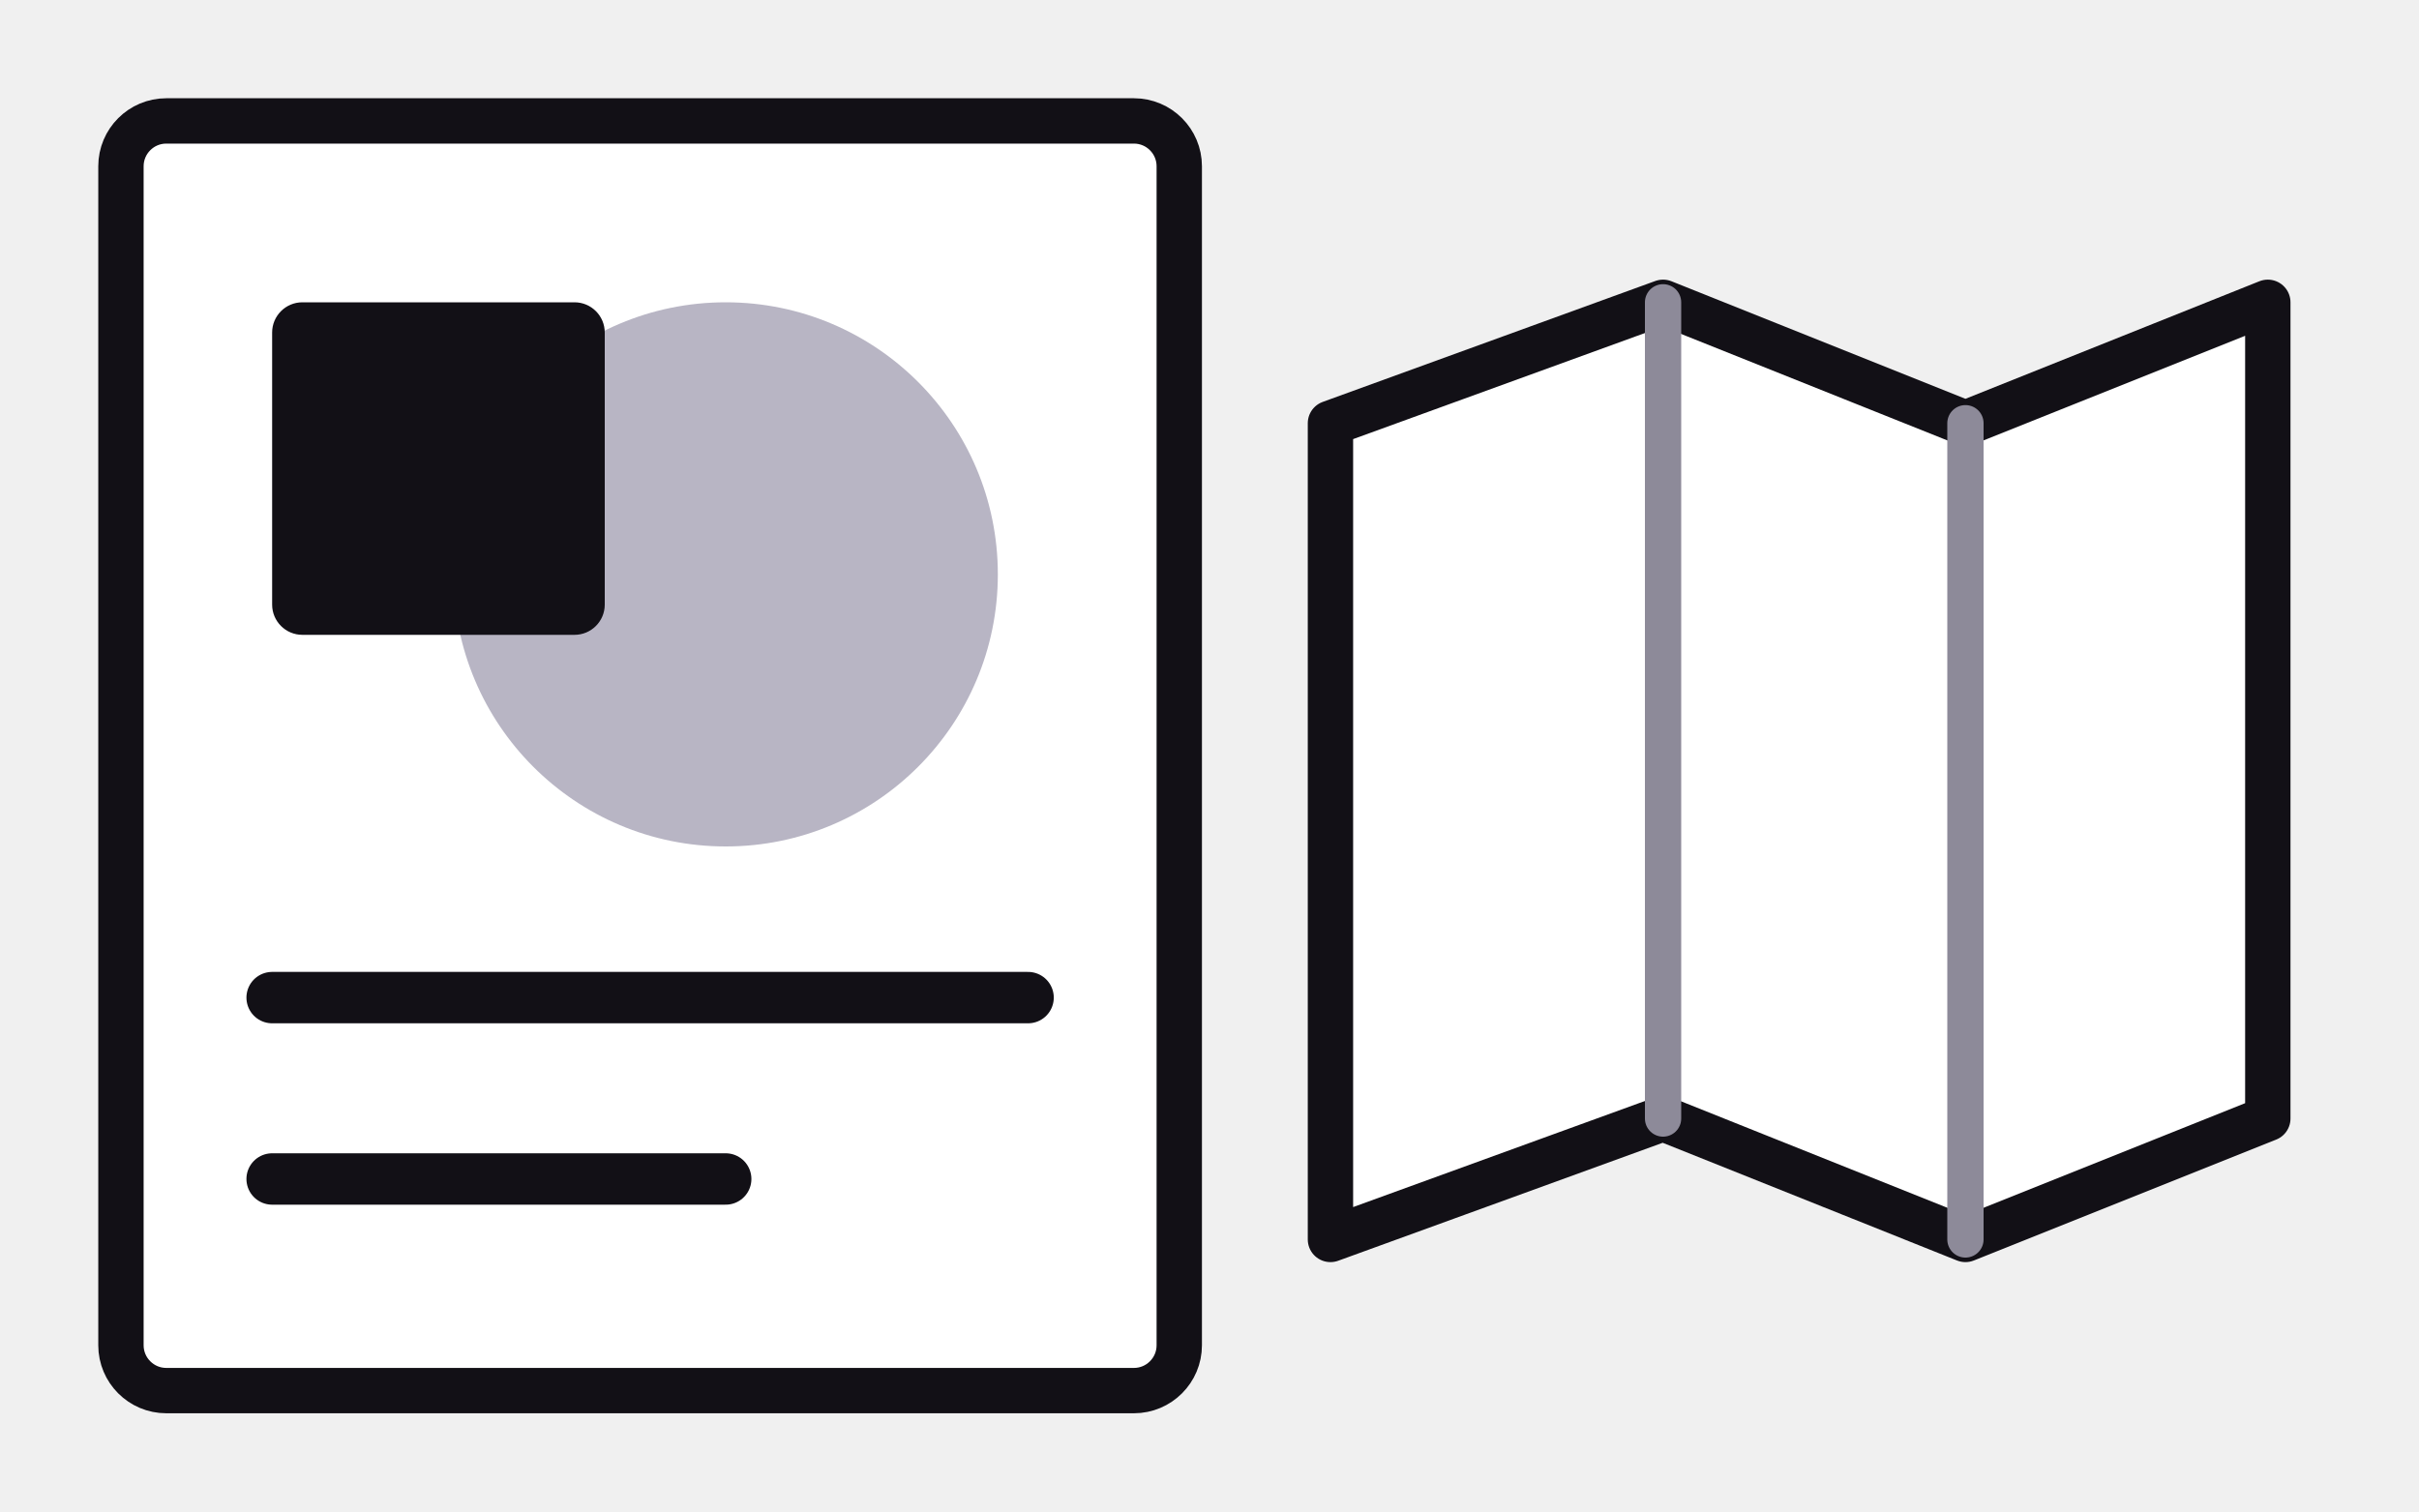
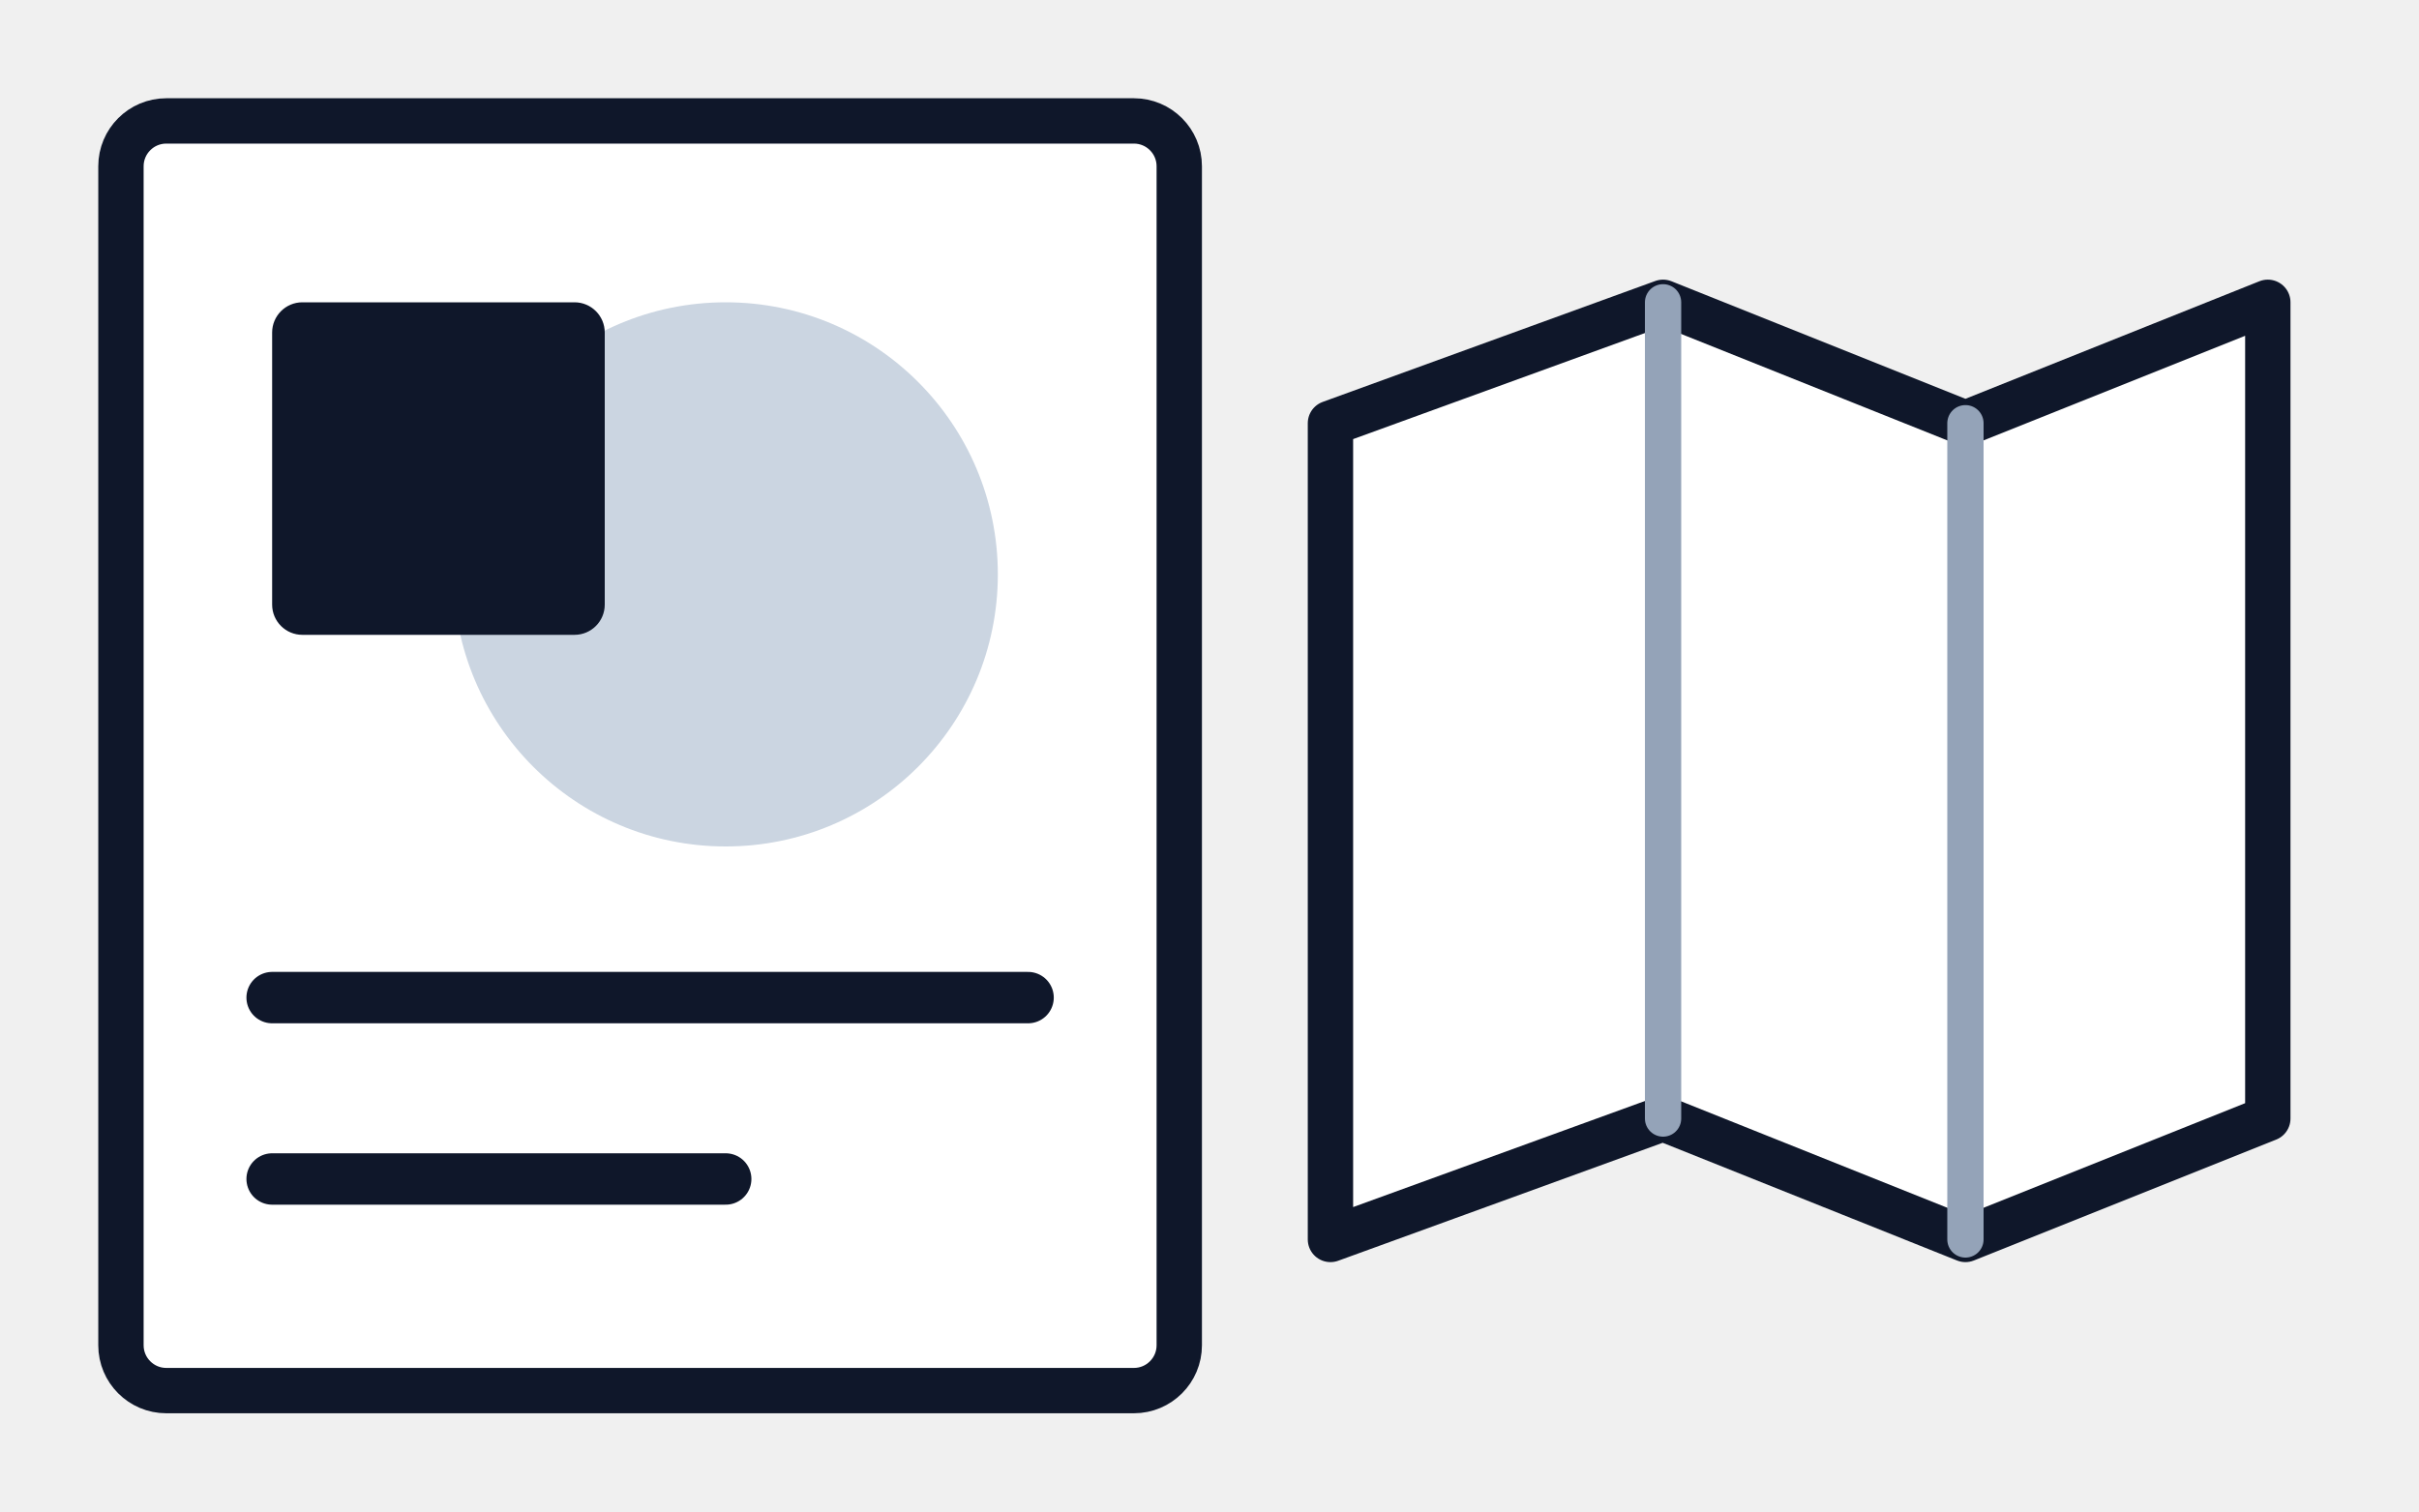
- <svg xmlns="http://www.w3.org/2000/svg" viewBox="0 0 160 100" width="160" height="100" fill="none" stroke="#121016" stroke-width="3" stroke-linecap="round" stroke-linejoin="round">
+ <svg xmlns="http://www.w3.org/2000/svg" viewBox="0 0 160 100" width="160" height="100" fill="none" stroke="#0f172a" stroke-width="3" stroke-linecap="round" stroke-linejoin="round">
  <rect x="8" y="8" width="70" height="84" rx="3" fill="#ffffff" />
  <rect x="8" y="8" width="70" height="84" rx="3" stroke-width="2.8" />
-   <circle cx="48" cy="38" r="18" fill="#b8b5c4" stroke="none" />
-   <rect x="18" y="20" width="22" height="22" rx="2" fill="#121016" stroke="none" />
+   <circle cx="48" cy="38" r="18" fill="#cbd5e1" stroke="none" />
+   <rect x="18" y="20" width="22" height="22" rx="2" fill="#0f172a" stroke="none" />
  <path d="M18 66h50M18 78h30" stroke-width="3.4" />
  <path d="M88 28l22-8 20 8 20-8v54l-20 8-20-8-22 8z" fill="#ffffff" />
  <path d="M88 28l22-8 20 8 20-8v54l-20 8-20-8-22 8z" stroke-width="2.8" />
-   <path d="M110 20v54M130 28v54" stroke="#8d8a99" stroke-width="2.4" />
+   <path d="M110 20v54M130 28v54" stroke="#94a3b8" stroke-width="2.4" />
</svg>
